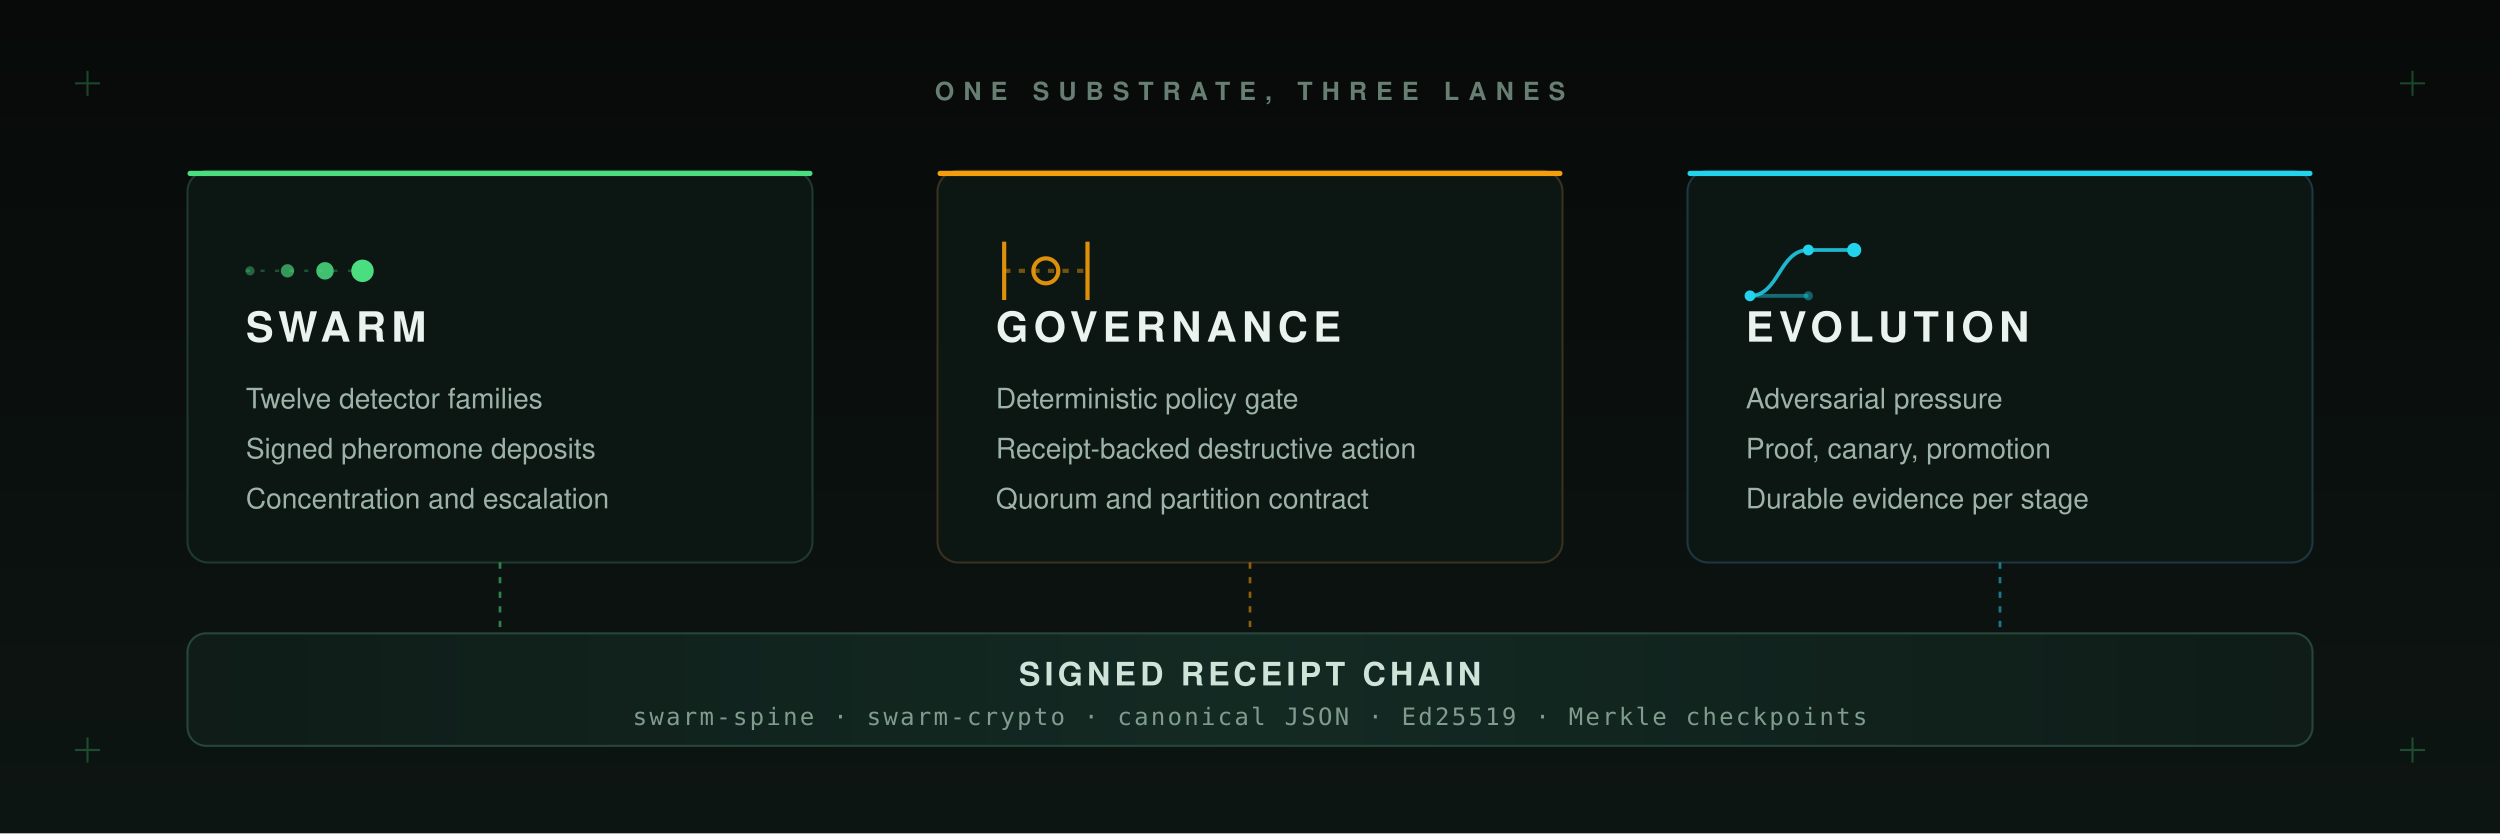
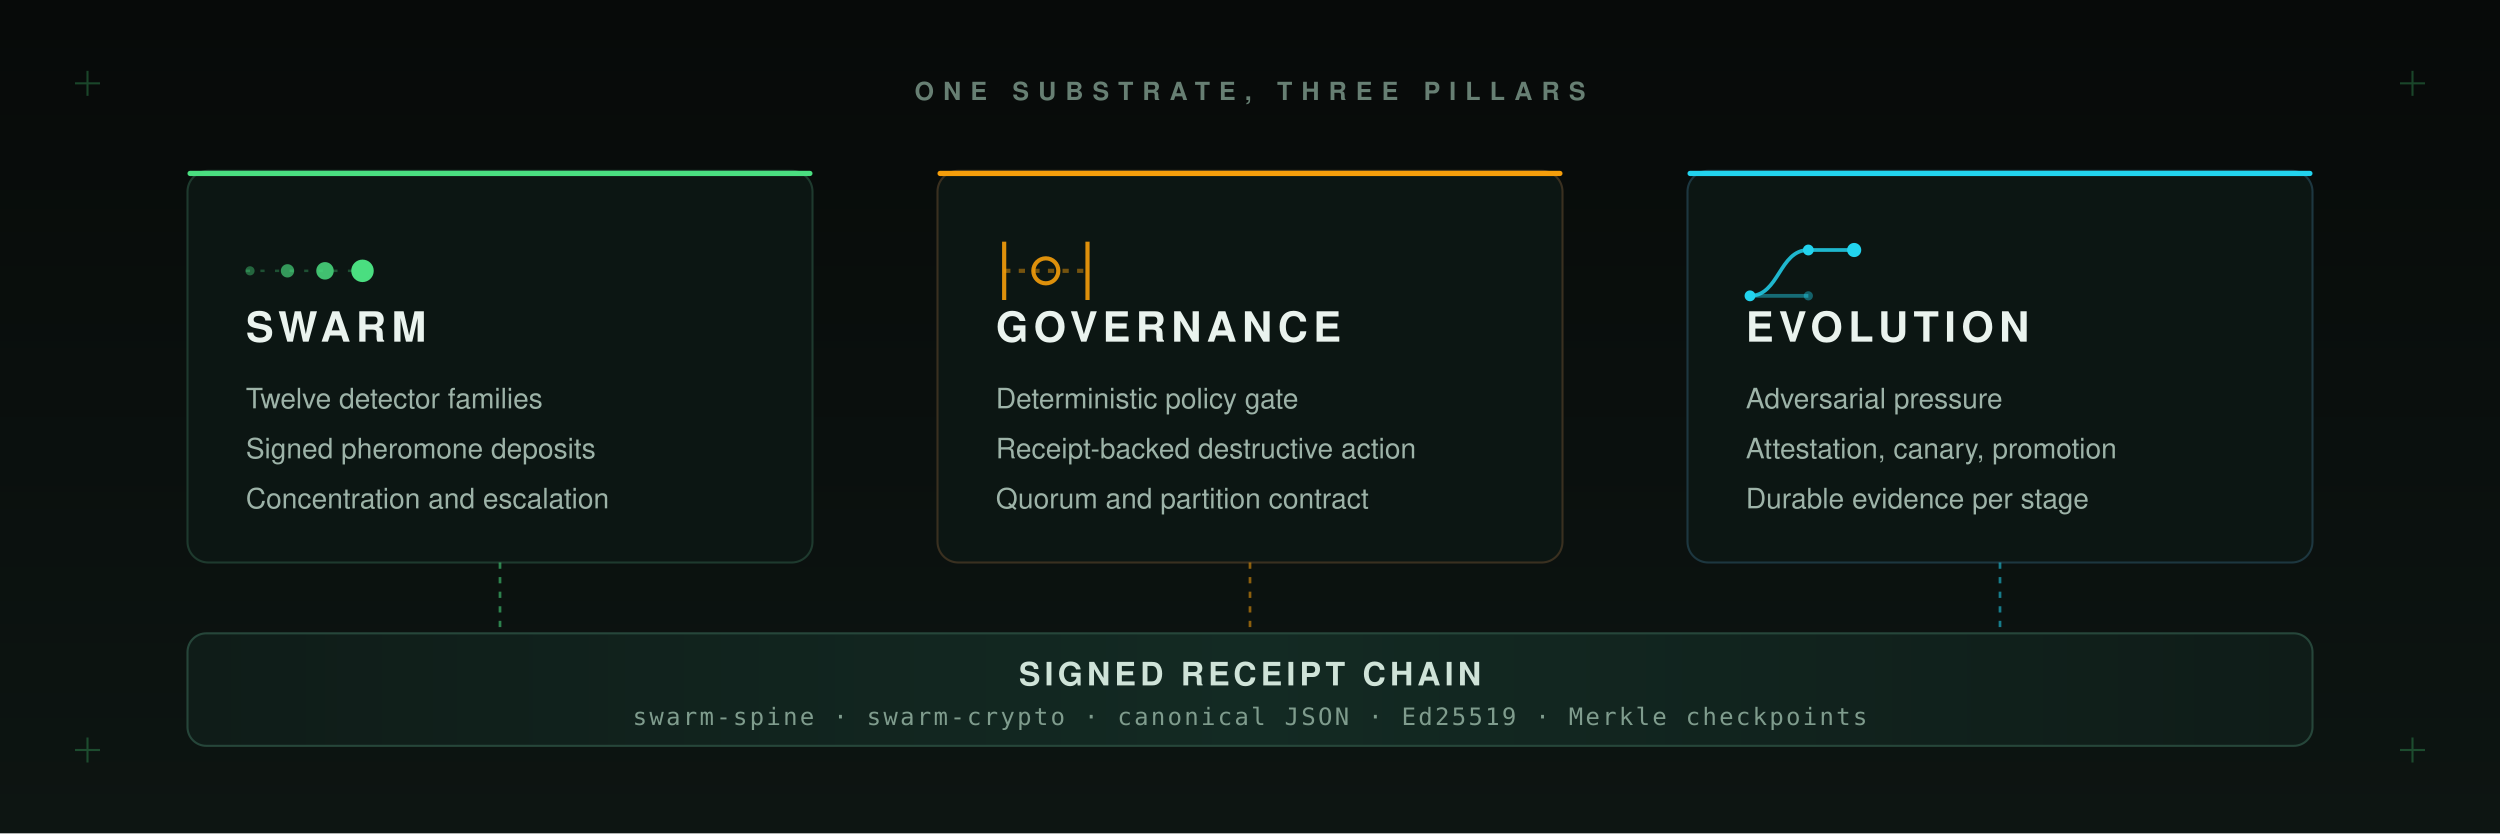
- <svg xmlns="http://www.w3.org/2000/svg" viewBox="0 0 1200 400" width="1200" height="400" role="img" aria-label="The three lanes of Swarm Team Six: Swarm detection, Governance, and Evolution, all resolving to one signed receipt chain.">
+ <svg xmlns="http://www.w3.org/2000/svg" viewBox="0 0 1200 400" width="1200" height="400" role="img" aria-label="The three pillars of Ambush: detection, governance, and evolution, all resolving to one signed receipt chain.">
  <defs>
    <linearGradient id="p-bg" x1="0" y1="0" x2="0" y2="1">
      <stop offset="0" stop-color="#070a09" />
      <stop offset="1" stop-color="#0d1512" />
    </linearGradient>
    <linearGradient id="p-spine" x1="0" y1="0" x2="1" y2="0">
      <stop offset="0" stop-color="#0f1c18" />
      <stop offset="0.5" stop-color="#132a23" />
      <stop offset="1" stop-color="#0f1c18" />
    </linearGradient>
  </defs>
  <rect width="1200" height="400" fill="url(#p-bg)" />
  <g stroke="#4ade80" stroke-opacity="0.28" stroke-width="1">
    <path d="M36 40 H48 M42 34 V46" />
    <path d="M1152 40 H1164 M1158 34 V46" />
    <path d="M36 360 H48 M42 354 V366" />
    <path d="M1152 360 H1164 M1158 354 V366" />
  </g>
-   <text x="600" y="48" text-anchor="middle" font-family="-apple-system, 'Segoe UI', Helvetica, Arial, sans-serif" font-size="12" font-weight="600" letter-spacing="4.4" fill="#7f9c8d" fill-opacity="0.8">ONE SUBSTRATE, THREE LANES</text>
+   <text x="600" y="48" text-anchor="middle" font-family="-apple-system, 'Segoe UI', Helvetica, Arial, sans-serif" font-size="12" font-weight="600" letter-spacing="4.4" fill="#7f9c8d" fill-opacity="0.8">ONE SUBSTRATE, THREE PILLARS</text>
  <g>
    <rect x="90" y="82" width="300" height="188" rx="10" fill="#0c1613" stroke="#1e3a2e" stroke-width="1" />
    <rect x="90" y="82" width="300" height="2.5" rx="1.2" fill="#4ade80" />
    <g transform="translate(118, 116)">
      <path d="M0 14 H56" stroke="#4ade80" stroke-opacity="0.3" stroke-width="1.2" stroke-dasharray="2 5" />
      <circle cx="2" cy="14" r="2.2" fill="#4ade80" fill-opacity="0.4" />
      <circle cx="20" cy="14" r="3.2" fill="#4ade80" fill-opacity="0.65" />
      <circle cx="38" cy="14" r="4.2" fill="#4ade80" fill-opacity="0.85" />
      <circle cx="56" cy="14" r="5.4" fill="#4ade80" />
    </g>
    <text x="118" y="164" font-family="-apple-system, 'Segoe UI', Helvetica, Arial, sans-serif" font-size="20" font-weight="700" letter-spacing="2.6" fill="#eaf3ee">SWARM</text>
    <g font-family="-apple-system, 'Segoe UI', Helvetica, Arial, sans-serif" font-size="13.5" fill="#9db3a8">
      <text x="118" y="196">Twelve detector families</text>
      <text x="118" y="220">Signed pheromone deposits</text>
      <text x="118" y="244">Concentration and escalation</text>
    </g>
  </g>
  <g>
    <rect x="450" y="82" width="300" height="188" rx="10" fill="#0c1613" stroke="#3a3020" stroke-width="1" />
    <rect x="450" y="82" width="300" height="2.5" rx="1.2" fill="#f59e0b" />
    <g transform="translate(478, 112)" stroke="#f59e0b" fill="none" stroke-width="2">
      <path d="M4 4 V32" stroke-opacity="0.9" />
      <path d="M44 4 V32" stroke-opacity="0.9" />
      <path d="M4 18 H44" stroke-opacity="0.45" stroke-dasharray="3 4" />
      <circle cx="24" cy="18" r="6" stroke-opacity="0.9" />
    </g>
    <text x="478" y="164" font-family="-apple-system, 'Segoe UI', Helvetica, Arial, sans-serif" font-size="20" font-weight="700" letter-spacing="2.6" fill="#eaf3ee">GOVERNANCE</text>
    <g font-family="-apple-system, 'Segoe UI', Helvetica, Arial, sans-serif" font-size="13.5" fill="#9db3a8">
      <text x="478" y="196">Deterministic policy gate</text>
      <text x="478" y="220">Receipt-backed destructive action</text>
      <text x="478" y="244">Quorum and partition contract</text>
    </g>
  </g>
  <g>
    <rect x="810" y="82" width="300" height="188" rx="10" fill="#0c1613" stroke="#1d3740" stroke-width="1" />
    <rect x="810" y="82" width="300" height="2.5" rx="1.2" fill="#22d3ee" />
    <g transform="translate(838, 112)" stroke="#22d3ee" fill="none" stroke-width="1.8">
      <path d="M2 30 C 16 30, 16 8, 30 8" stroke-opacity="0.85" />
      <path d="M2 30 C 16 30, 16 30, 30 30" stroke-opacity="0.45" />
      <path d="M30 8 C 42 8, 42 8, 52 8" stroke-opacity="0.85" />
      <circle cx="2" cy="30" r="2.6" fill="#22d3ee" stroke="none" />
      <circle cx="30" cy="8" r="2.6" fill="#22d3ee" stroke="none" />
      <circle cx="30" cy="30" r="2.2" fill="#22d3ee" fill-opacity="0.4" stroke="none" />
      <circle cx="52" cy="8" r="3.4" fill="#22d3ee" stroke="none" />
    </g>
    <text x="838" y="164" font-family="-apple-system, 'Segoe UI', Helvetica, Arial, sans-serif" font-size="20" font-weight="700" letter-spacing="2.6" fill="#eaf3ee">EVOLUTION</text>
    <g font-family="-apple-system, 'Segoe UI', Helvetica, Arial, sans-serif" font-size="13.5" fill="#9db3a8">
      <text x="838" y="196">Adversarial pressure</text>
-       <text x="838" y="220">Proof, canary, promotion</text>
+       <text x="838" y="220">Attestation, canary, promotion</text>
      <text x="838" y="244">Durable evidence per stage</text>
    </g>
  </g>
  <g stroke-width="1.3" stroke-dasharray="3 4">
    <path d="M240 270 V304" stroke="#4ade80" stroke-opacity="0.55" />
    <path d="M600 270 V304" stroke="#f59e0b" stroke-opacity="0.55" />
    <path d="M960 270 V304" stroke="#22d3ee" stroke-opacity="0.55" />
  </g>
  <rect x="90" y="304" width="1020" height="54" rx="9" fill="url(#p-spine)" stroke="#26463a" stroke-width="1" />
  <text x="600" y="329" text-anchor="middle" font-family="-apple-system, 'Segoe UI', Helvetica, Arial, sans-serif" font-size="15.5" font-weight="600" letter-spacing="2" fill="#cfe3d8">SIGNED RECEIPT CHAIN</text>
  <text x="600" y="348" text-anchor="middle" font-family="ui-monospace, SFMono-Regular, 'SF Mono', Menlo, Consolas, monospace" font-size="11.5" letter-spacing="1.1" fill="#7f9c8d">swarm-spine · swarm-crypto · canonical JSON · Ed25519 · Merkle checkpoints</text>
</svg>
